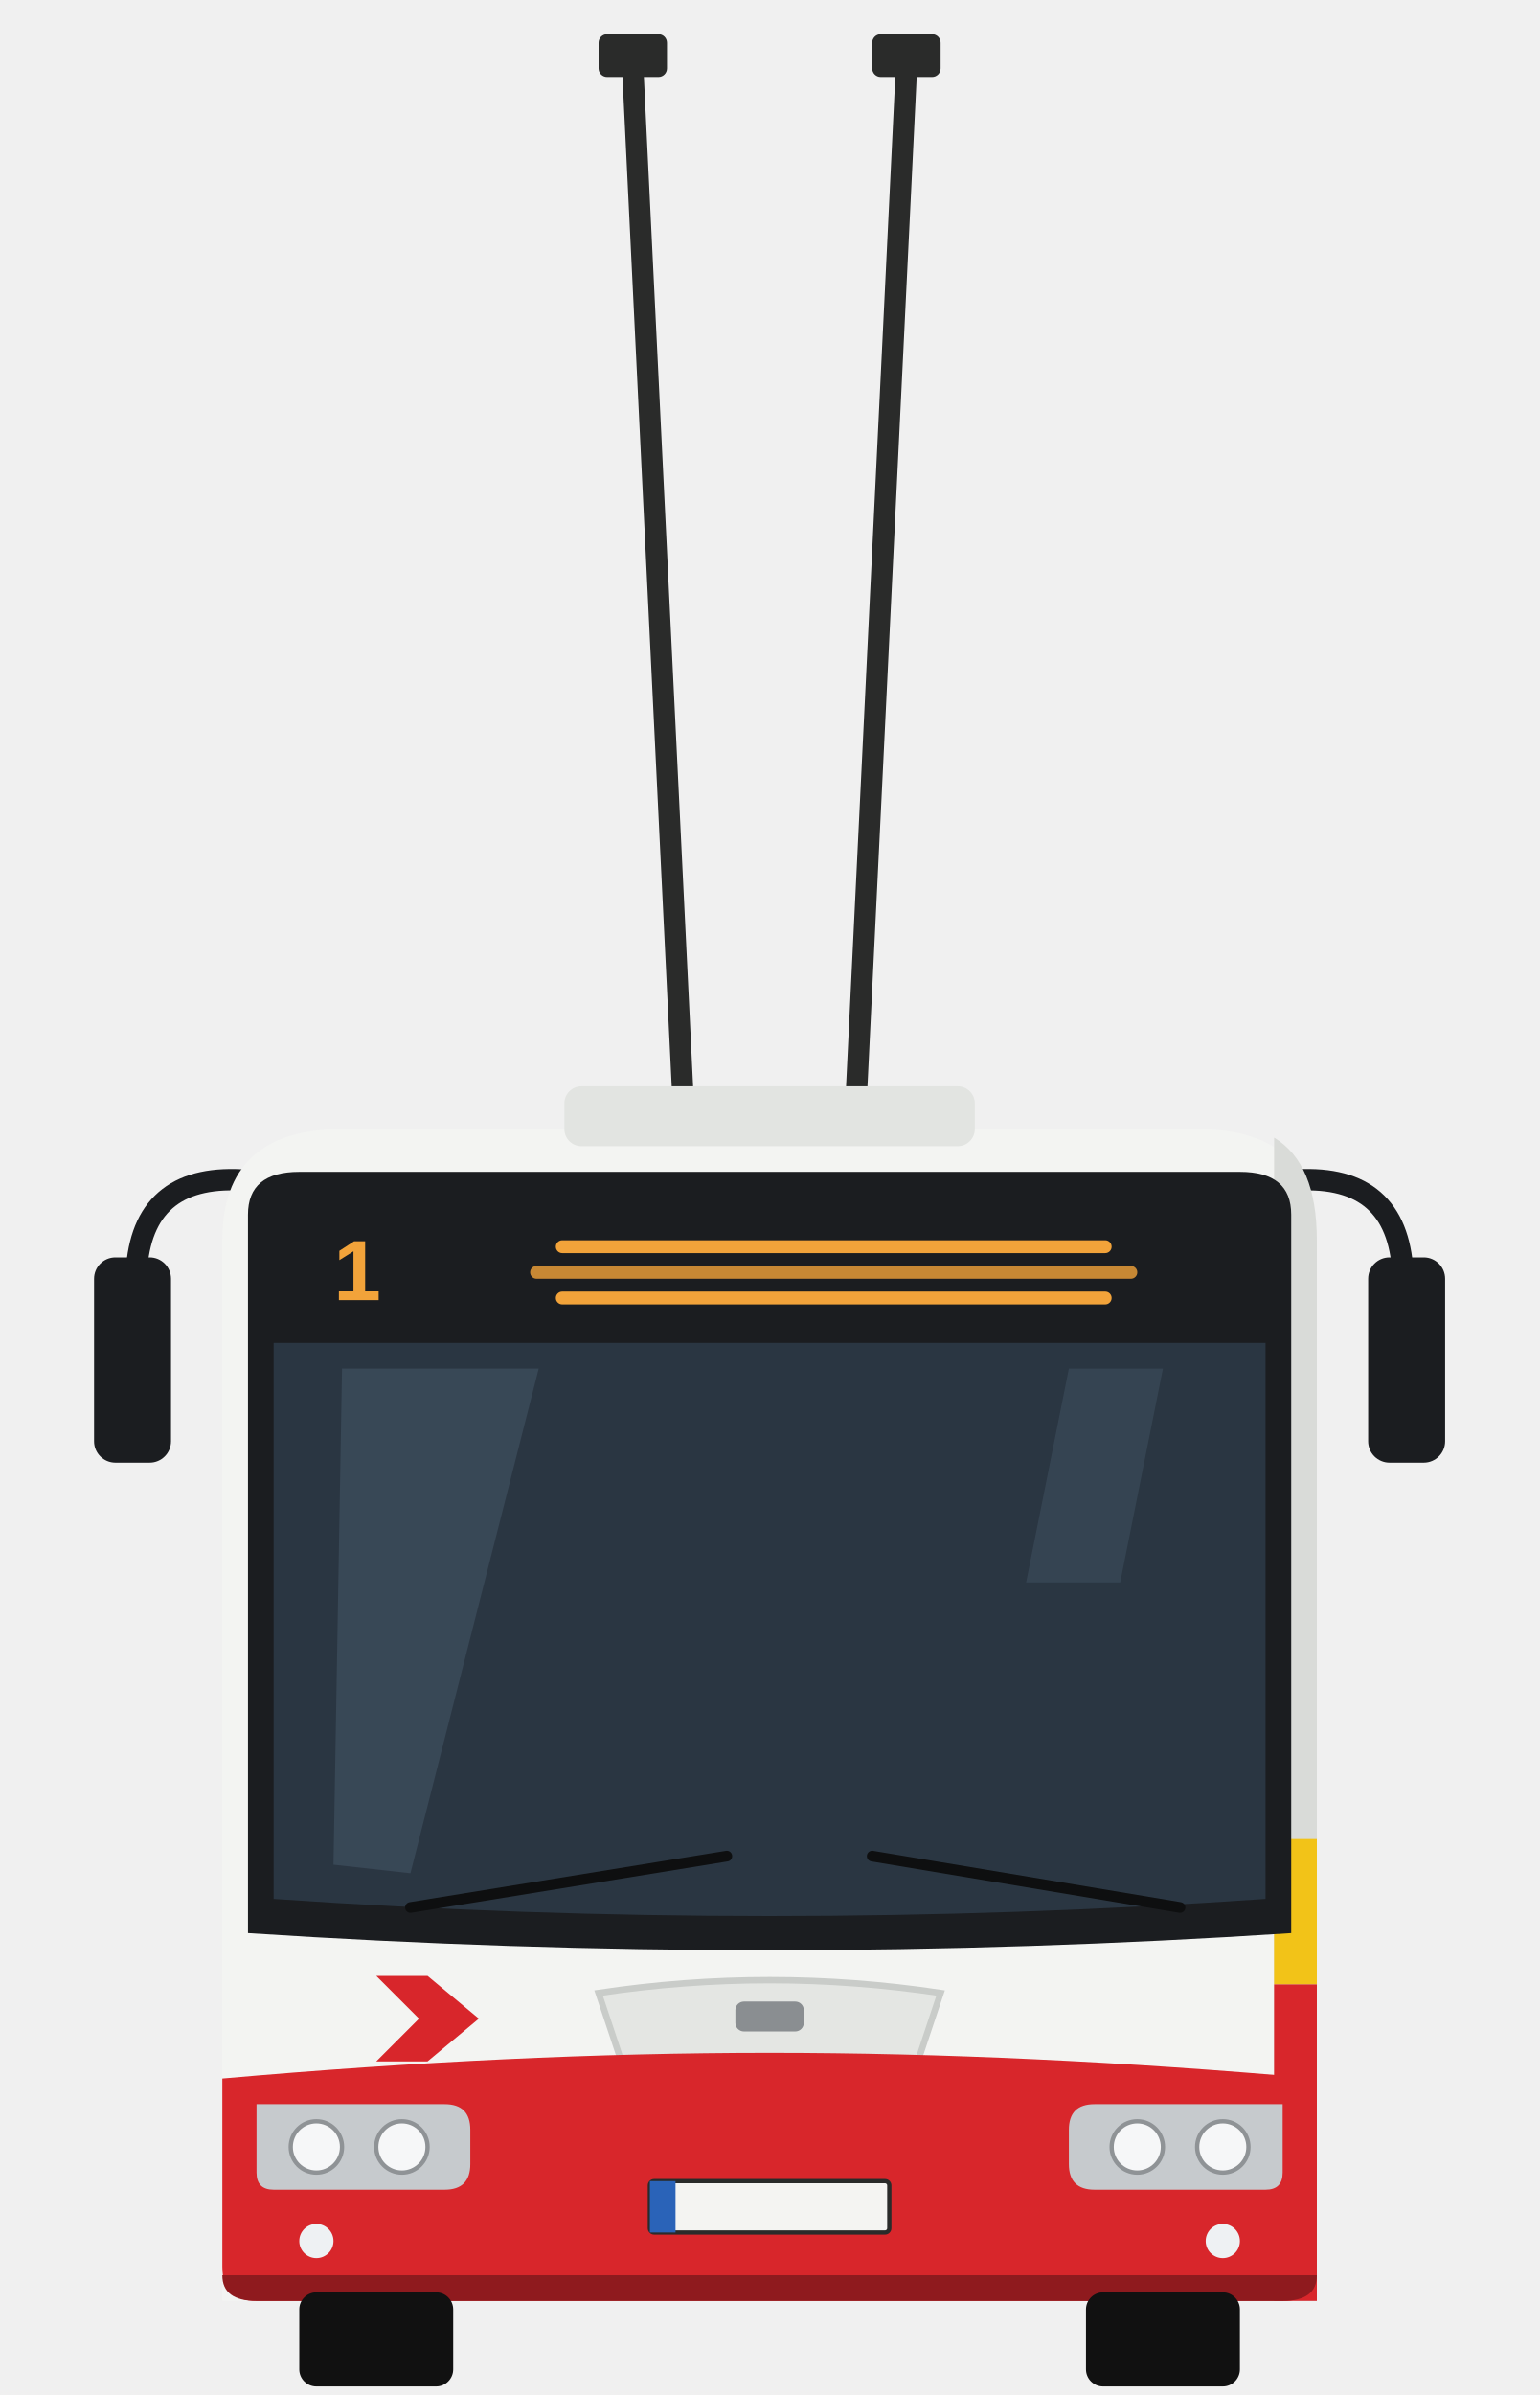
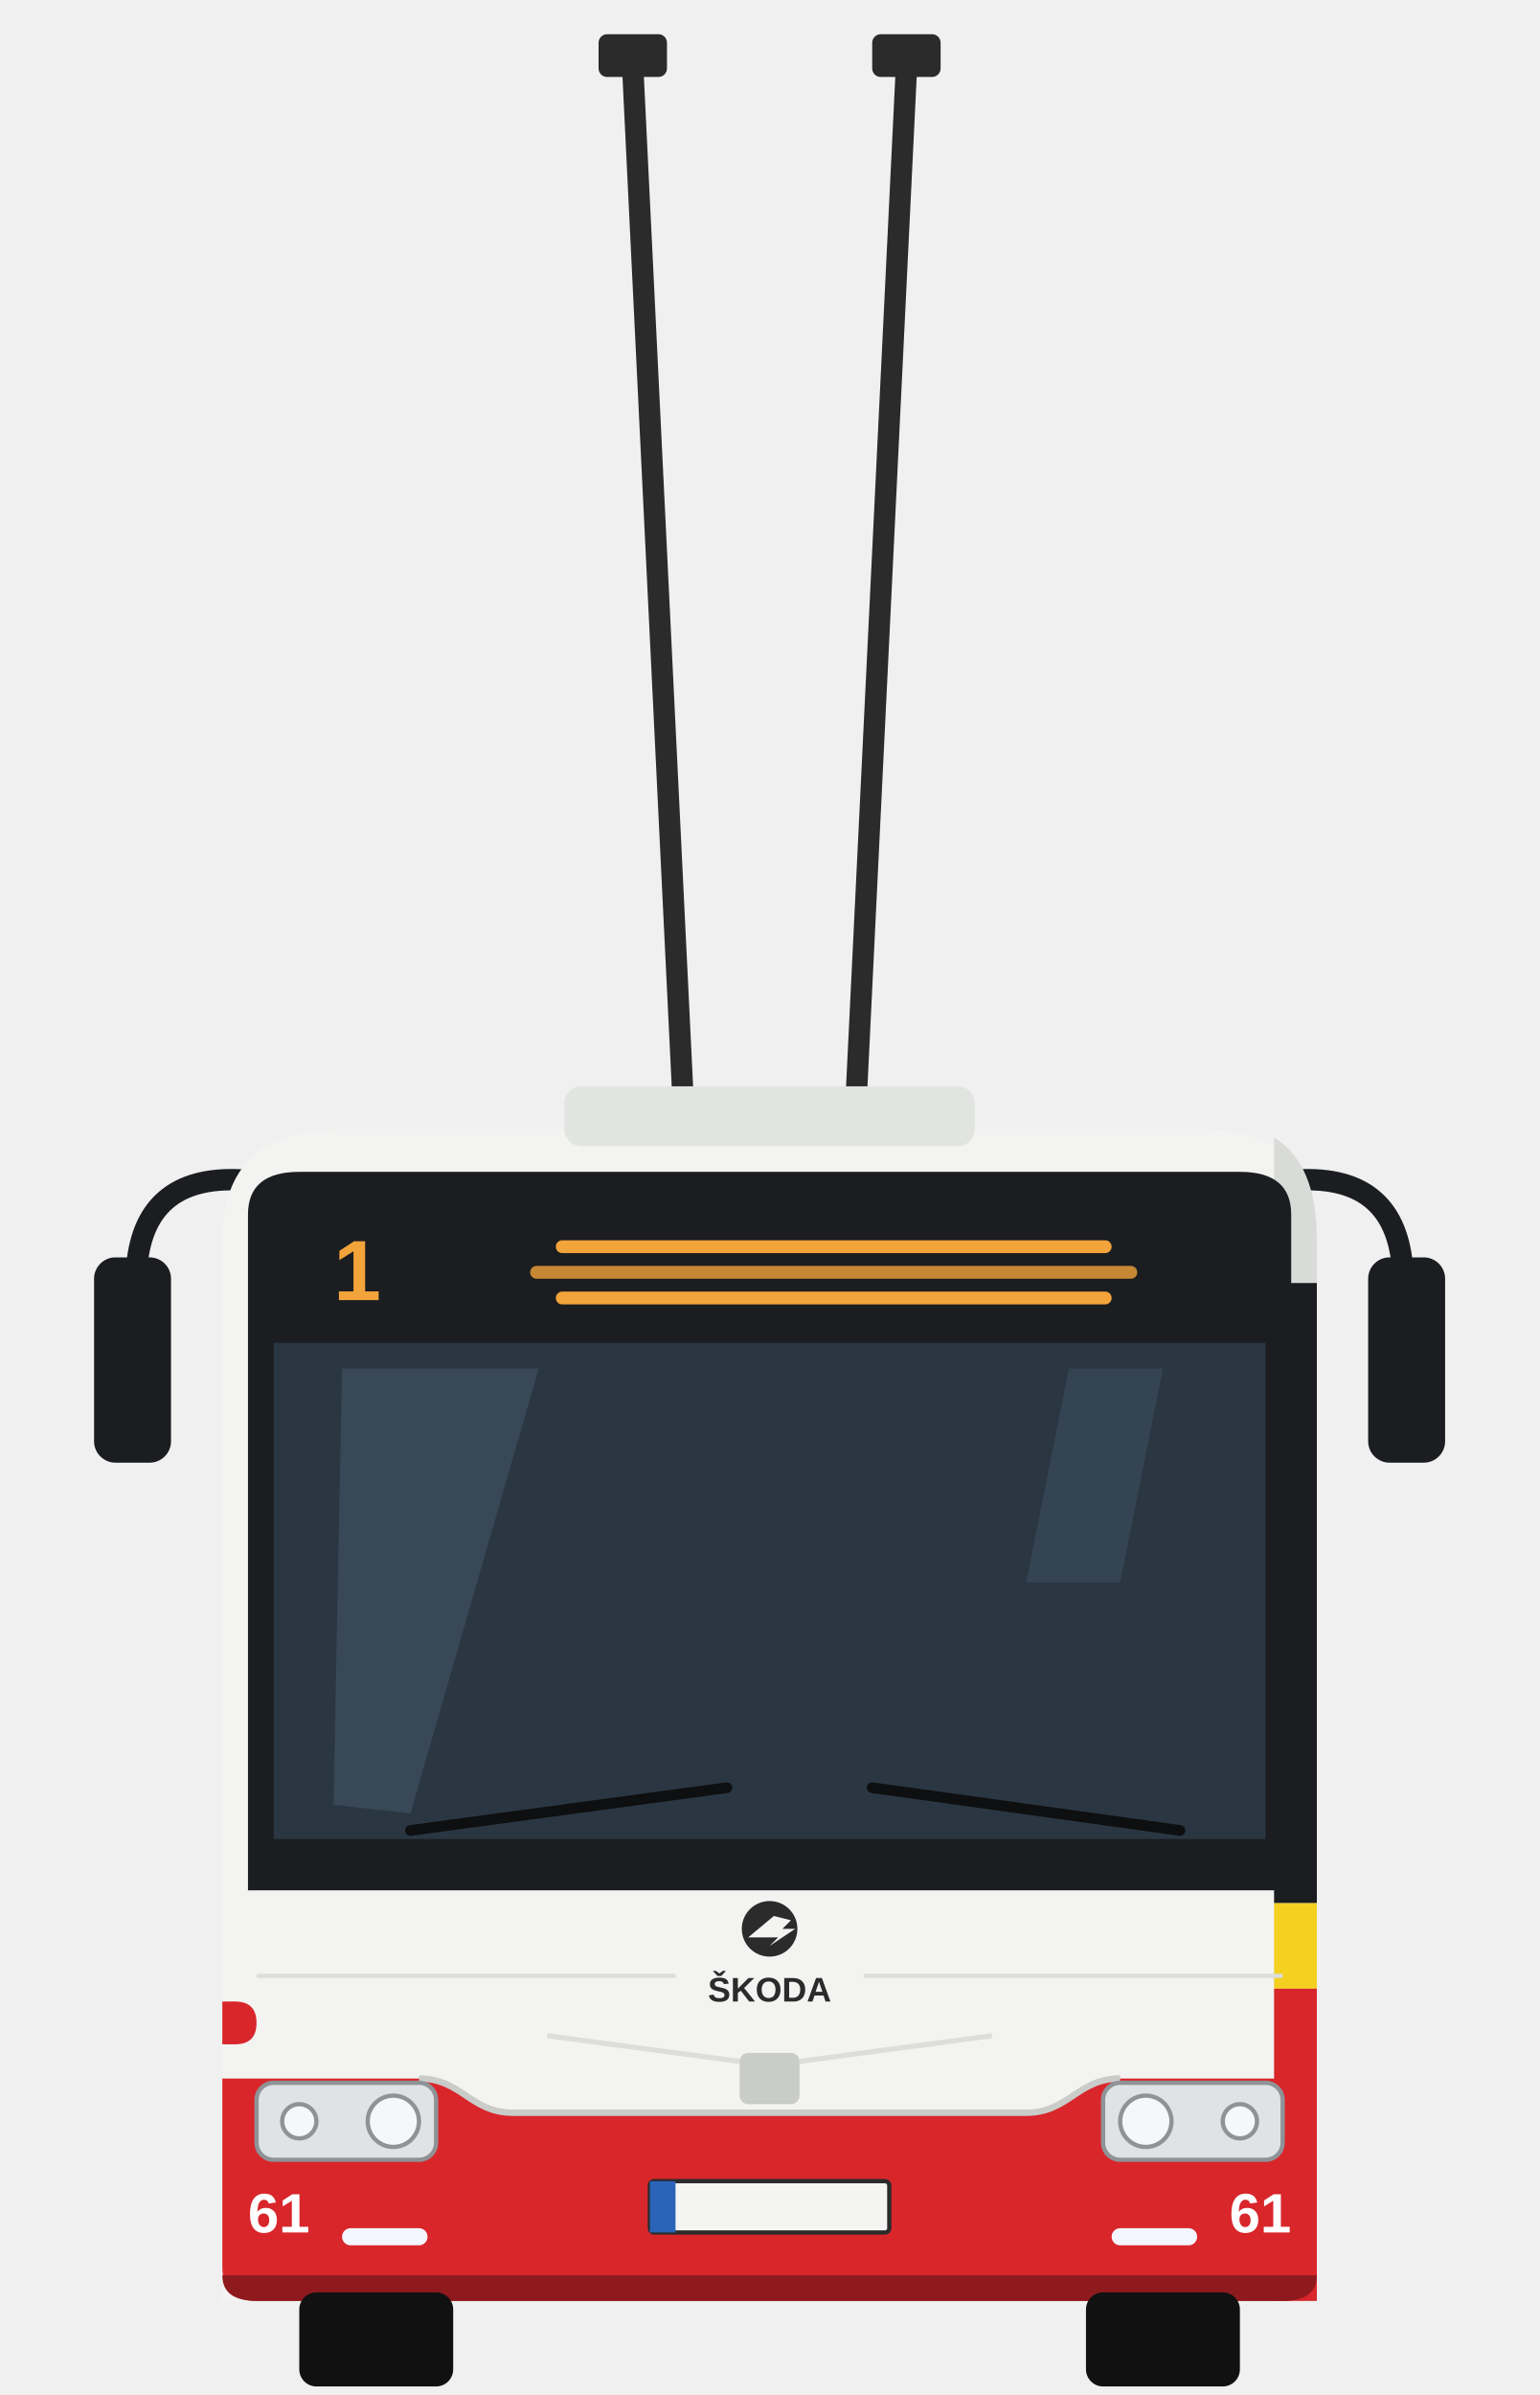
<svg xmlns="http://www.w3.org/2000/svg" viewBox="0 0 360 560">
  <g stroke="#2a2b2a" stroke-linecap="round" fill="none">
    <path d="M160 262 L148 16" stroke-width="5" />
    <path d="M200 262 L212 16" stroke-width="5" />
  </g>
  <rect x="140" y="8" width="16" height="10" rx="2" fill="#2a2b2a" />
  <rect x="204" y="8" width="16" height="10" rx="2" fill="#2a2b2a" />
  <g transform="translate(0 240)">
    <path d="M58 36 Q34 34 32 56" stroke="#1b1d20" stroke-width="5" fill="none" />
    <rect x="22" y="54" width="18" height="48" rx="5" fill="#1b1d20" />
    <path d="M302 36 Q326 34 328 56" stroke="#1b1d20" stroke-width="5" fill="none" />
    <rect x="320" y="54" width="18" height="48" rx="5" fill="#1b1d20" />
    <path d="M52 298 V50 Q52 24 80 24 H280 Q308 24 308 50 V298 Z" fill="#f3f4f2" />
    <rect x="132" y="14" width="96" height="14" rx="4" fill="#e2e4e1" />
    <path d="M298 26 Q308 32 308 50 V298 H298 Z" fill="#d9dbd8" />
-     <rect x="298" y="190" width="10" height="34" fill="#f2c318" />
-     <rect x="298" y="224" width="10" height="74" fill="#d8262b" />
-     <path d="M58 212 V44 Q58 34 70 34 H290 Q302 34 302 44 V212 Q180 220 58 212 Z" fill="#1b1d20" />
+     <rect x="298" y="60" width="10" height="145" fill="#1b1d20" />
+     <rect x="298" y="205" width="10" height="20" fill="#f4d020" />
+     <rect x="298" y="225" width="10" height="73" fill="#d8262b" />
+     <path d="M58 202 V44 Q58 34 70 34 H290 Q302 34 302 44 V202 H58 Z" fill="#1b1d20" />
    <text x="78" y="64" font-family="Arial, sans-serif" font-size="20" font-weight="bold" fill="#f2a33a">1</text>
    <g fill="#f2a33a">
      <rect x="130" y="50" width="130" height="3" rx="1.5" />
      <rect x="124" y="56" width="142" height="3" rx="1.5" opacity=".8" />
      <rect x="130" y="62" width="130" height="3" rx="1.5" />
    </g>
-     <path d="M64 74 H296 V204 Q180 212 64 204 Z" fill="#2a3642" />
-     <path d="M80 80 L126 80 L96 198 L78 196 Z" fill="#46596a" opacity=".5" />
+     <path d="M64 74 H296 V190 H64 Z" fill="#2a3642" />
+     <path d="M80 80 L126 80 L96 184 L78 182 Z" fill="#46596a" opacity=".5" />
    <path d="M250 80 L272 80 L262 130 L240 130 Z" fill="#46596a" opacity=".4" />
    <g stroke="#0e0f10" stroke-width="2.5" stroke-linecap="round">
-       <path d="M96 206 L170 194" />
-       <path d="M276 206 L204 194" />
+       <path d="M96 188 L170 178" />
+       <path d="M276 188 L204 178" />
    </g>
-     <path d="M140 226 Q180 220 220 226 L214 244 Q180 240 146 244 Z" fill="#e4e6e3" stroke="#c9ccc9" stroke-width="1.5" />
-     <rect x="172" y="228" width="16" height="7" rx="2" fill="#8a8e91" />
-     <path d="M52 246 Q120 240 180 240 Q240 240 308 246 V290 Q308 298 300 298 H60 Q52 298 52 290 Z" fill="#d8262b" />
-     <path d="M88 222 H100 L112 232 L100 242 H88 L98 232 Z" fill="#d8262b" />
-     <path d="M60 252 H104 Q110 252 110 258 V266 Q110 272 104 272 H64 Q60 272 60 268 Z" fill="#c6cacd" />
-     <circle cx="74" cy="262" r="6" fill="#f6f7f8" stroke="#8f9396" />
-     <circle cx="94" cy="262" r="6" fill="#f6f7f8" stroke="#8f9396" />
-     <path d="M300 252 H256 Q250 252 250 258 V266 Q250 272 256 272 H296 Q300 272 300 268 Z" fill="#c6cacd" />
-     <circle cx="286" cy="262" r="6" fill="#f6f7f8" stroke="#8f9396" />
-     <circle cx="266" cy="262" r="6" fill="#f6f7f8" stroke="#8f9396" />
-     <circle cx="74" cy="284" r="4" fill="#eef1f3" />
-     <circle cx="286" cy="284" r="4" fill="#eef1f3" />
+     <circle cx="180" cy="211" r="6.5" fill="#2a2b2a" />
+     <path d="M175 213 L181 208 L185 209 L183 211 L186 211 L180 215 L182 213 Z" fill="#f3f4f2" />
+     <text x="180" y="228" text-anchor="middle" font-family="Arial, sans-serif" font-size="8" font-weight="bold" fill="#2a2b2a">ŠKODA</text>
+     <path d="M60 222 H158 M202 222 H300" stroke="#dcdedb" stroke-width="1" />
+     <path d="M52 246 H98 C108 246 110 254 120 254 H240 C250 254 252 246 262 246 H308 V290 Q308 298 300 298 H60 Q52 298 52 290 Z" fill="#d8262b" />
+     <path d="M98 246 C108 246 110 254 120 254 H240 C250 254 252 246 262 246" stroke="#c9ccc9" stroke-width="1.5" fill="none" />
+     <path d="M173 242 L128 236 M187 242 L232 236" stroke="#dcdedb" stroke-width="1.2" fill="none" />
+     <rect x="173" y="240" width="14" height="12" rx="2" fill="#c9ccc9" />
+     <path d="M52 228 H55 Q60 228 60 233 Q60 238 55 238 H52 Z" fill="#d8262b" />
+     <rect x="60" y="247" width="42" height="18" rx="4" fill="#dfe3e6" stroke="#8f9396" />
+     <circle cx="70" cy="256" r="4" fill="#f6f7f8" stroke="#8f9396" />
+     <circle cx="92" cy="256" r="6" fill="#f6f7f8" stroke="#8f9396" />
+     <rect x="258" y="247" width="42" height="18" rx="4" fill="#dfe3e6" stroke="#8f9396" />
+     <circle cx="290" cy="256" r="4" fill="#f6f7f8" stroke="#8f9396" />
+     <circle cx="268" cy="256" r="6" fill="#f6f7f8" stroke="#8f9396" />
+     <rect x="80" y="281" width="20" height="4" rx="2" fill="#f4f6ff" />
+     <rect x="260" y="281" width="20" height="4" rx="2" fill="#f4f6ff" />
+     <text x="58" y="282" font-family="Arial, sans-serif" font-size="13" font-weight="bold" fill="#fff">61</text>
+     <text x="302" y="282" text-anchor="end" font-family="Arial, sans-serif" font-size="13" font-weight="bold" fill="#fff">61</text>
    <rect x="152" y="270" width="56" height="12" rx="1" fill="#f4f4f2" stroke="#2a2b2a" stroke-width="1" />
    <rect x="152" y="270" width="6" height="12" fill="#2a63b8" />
    <path d="M52 292 H308 Q308 298 300 298 H60 Q52 298 52 292 Z" fill="#8f1a1e" />
    <rect x="70" y="296" width="36" height="22" rx="4" fill="#111" />
    <rect x="254" y="296" width="36" height="22" rx="4" fill="#111" />
  </g>
</svg>
